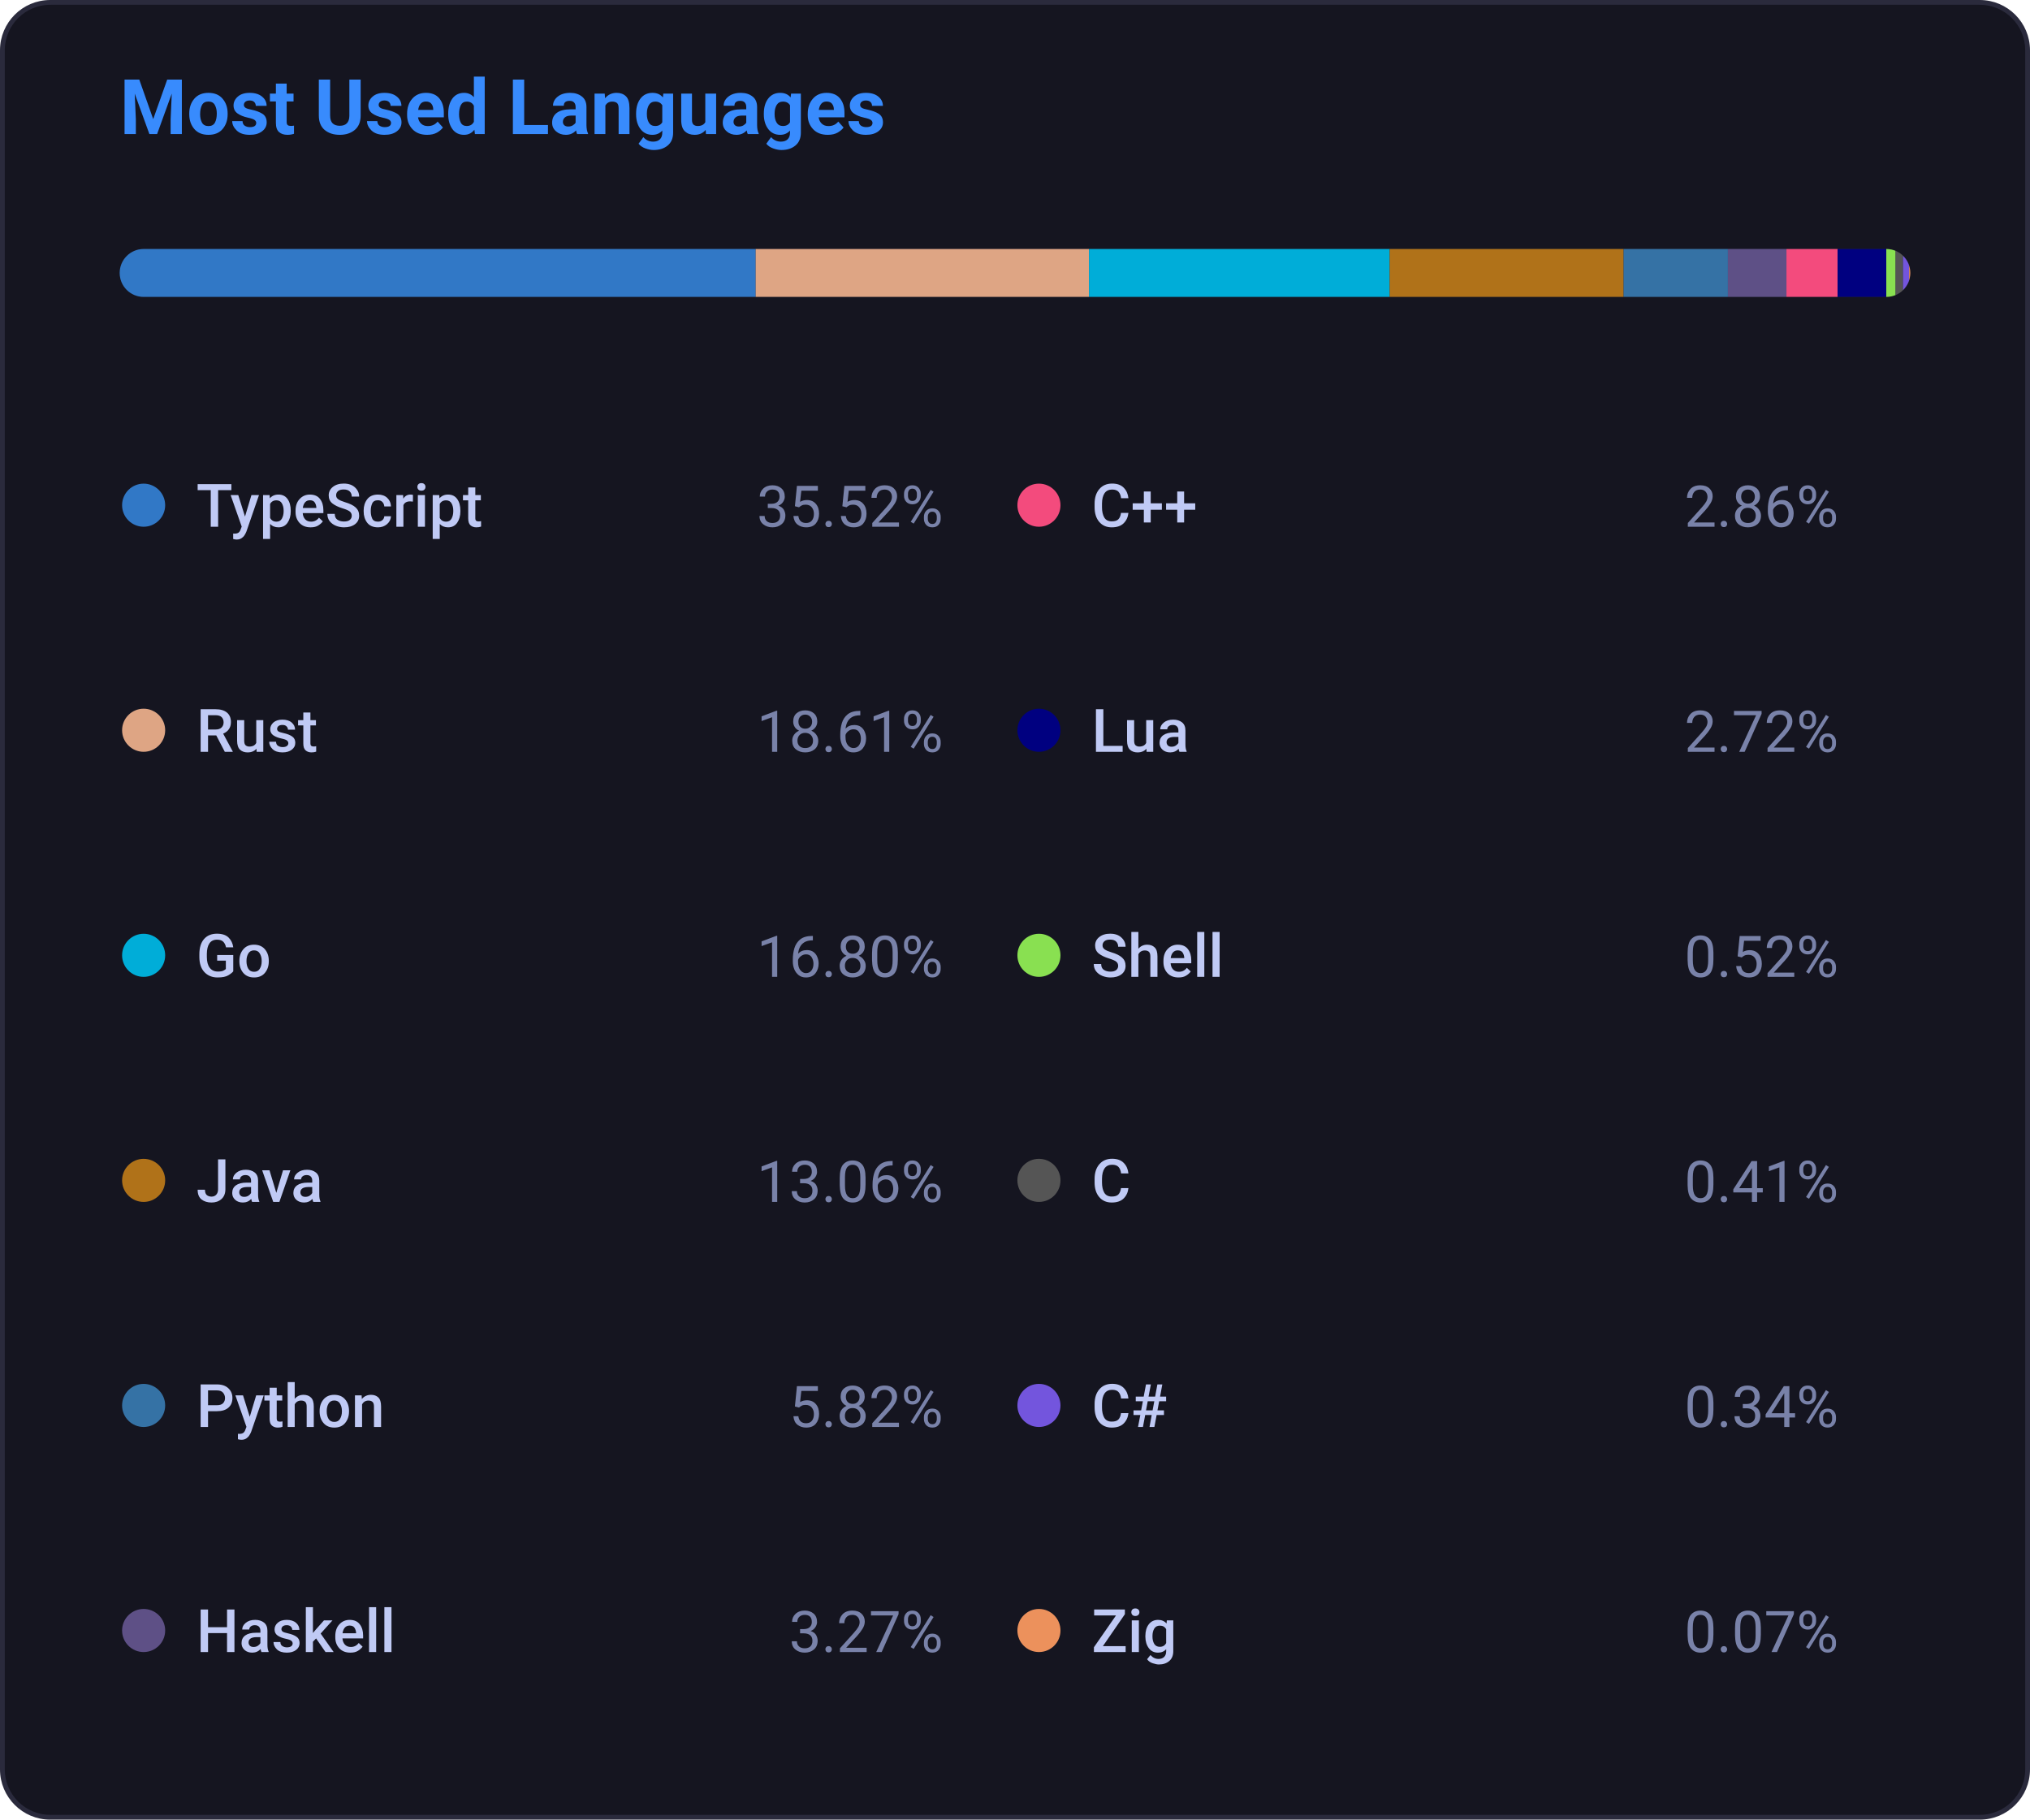
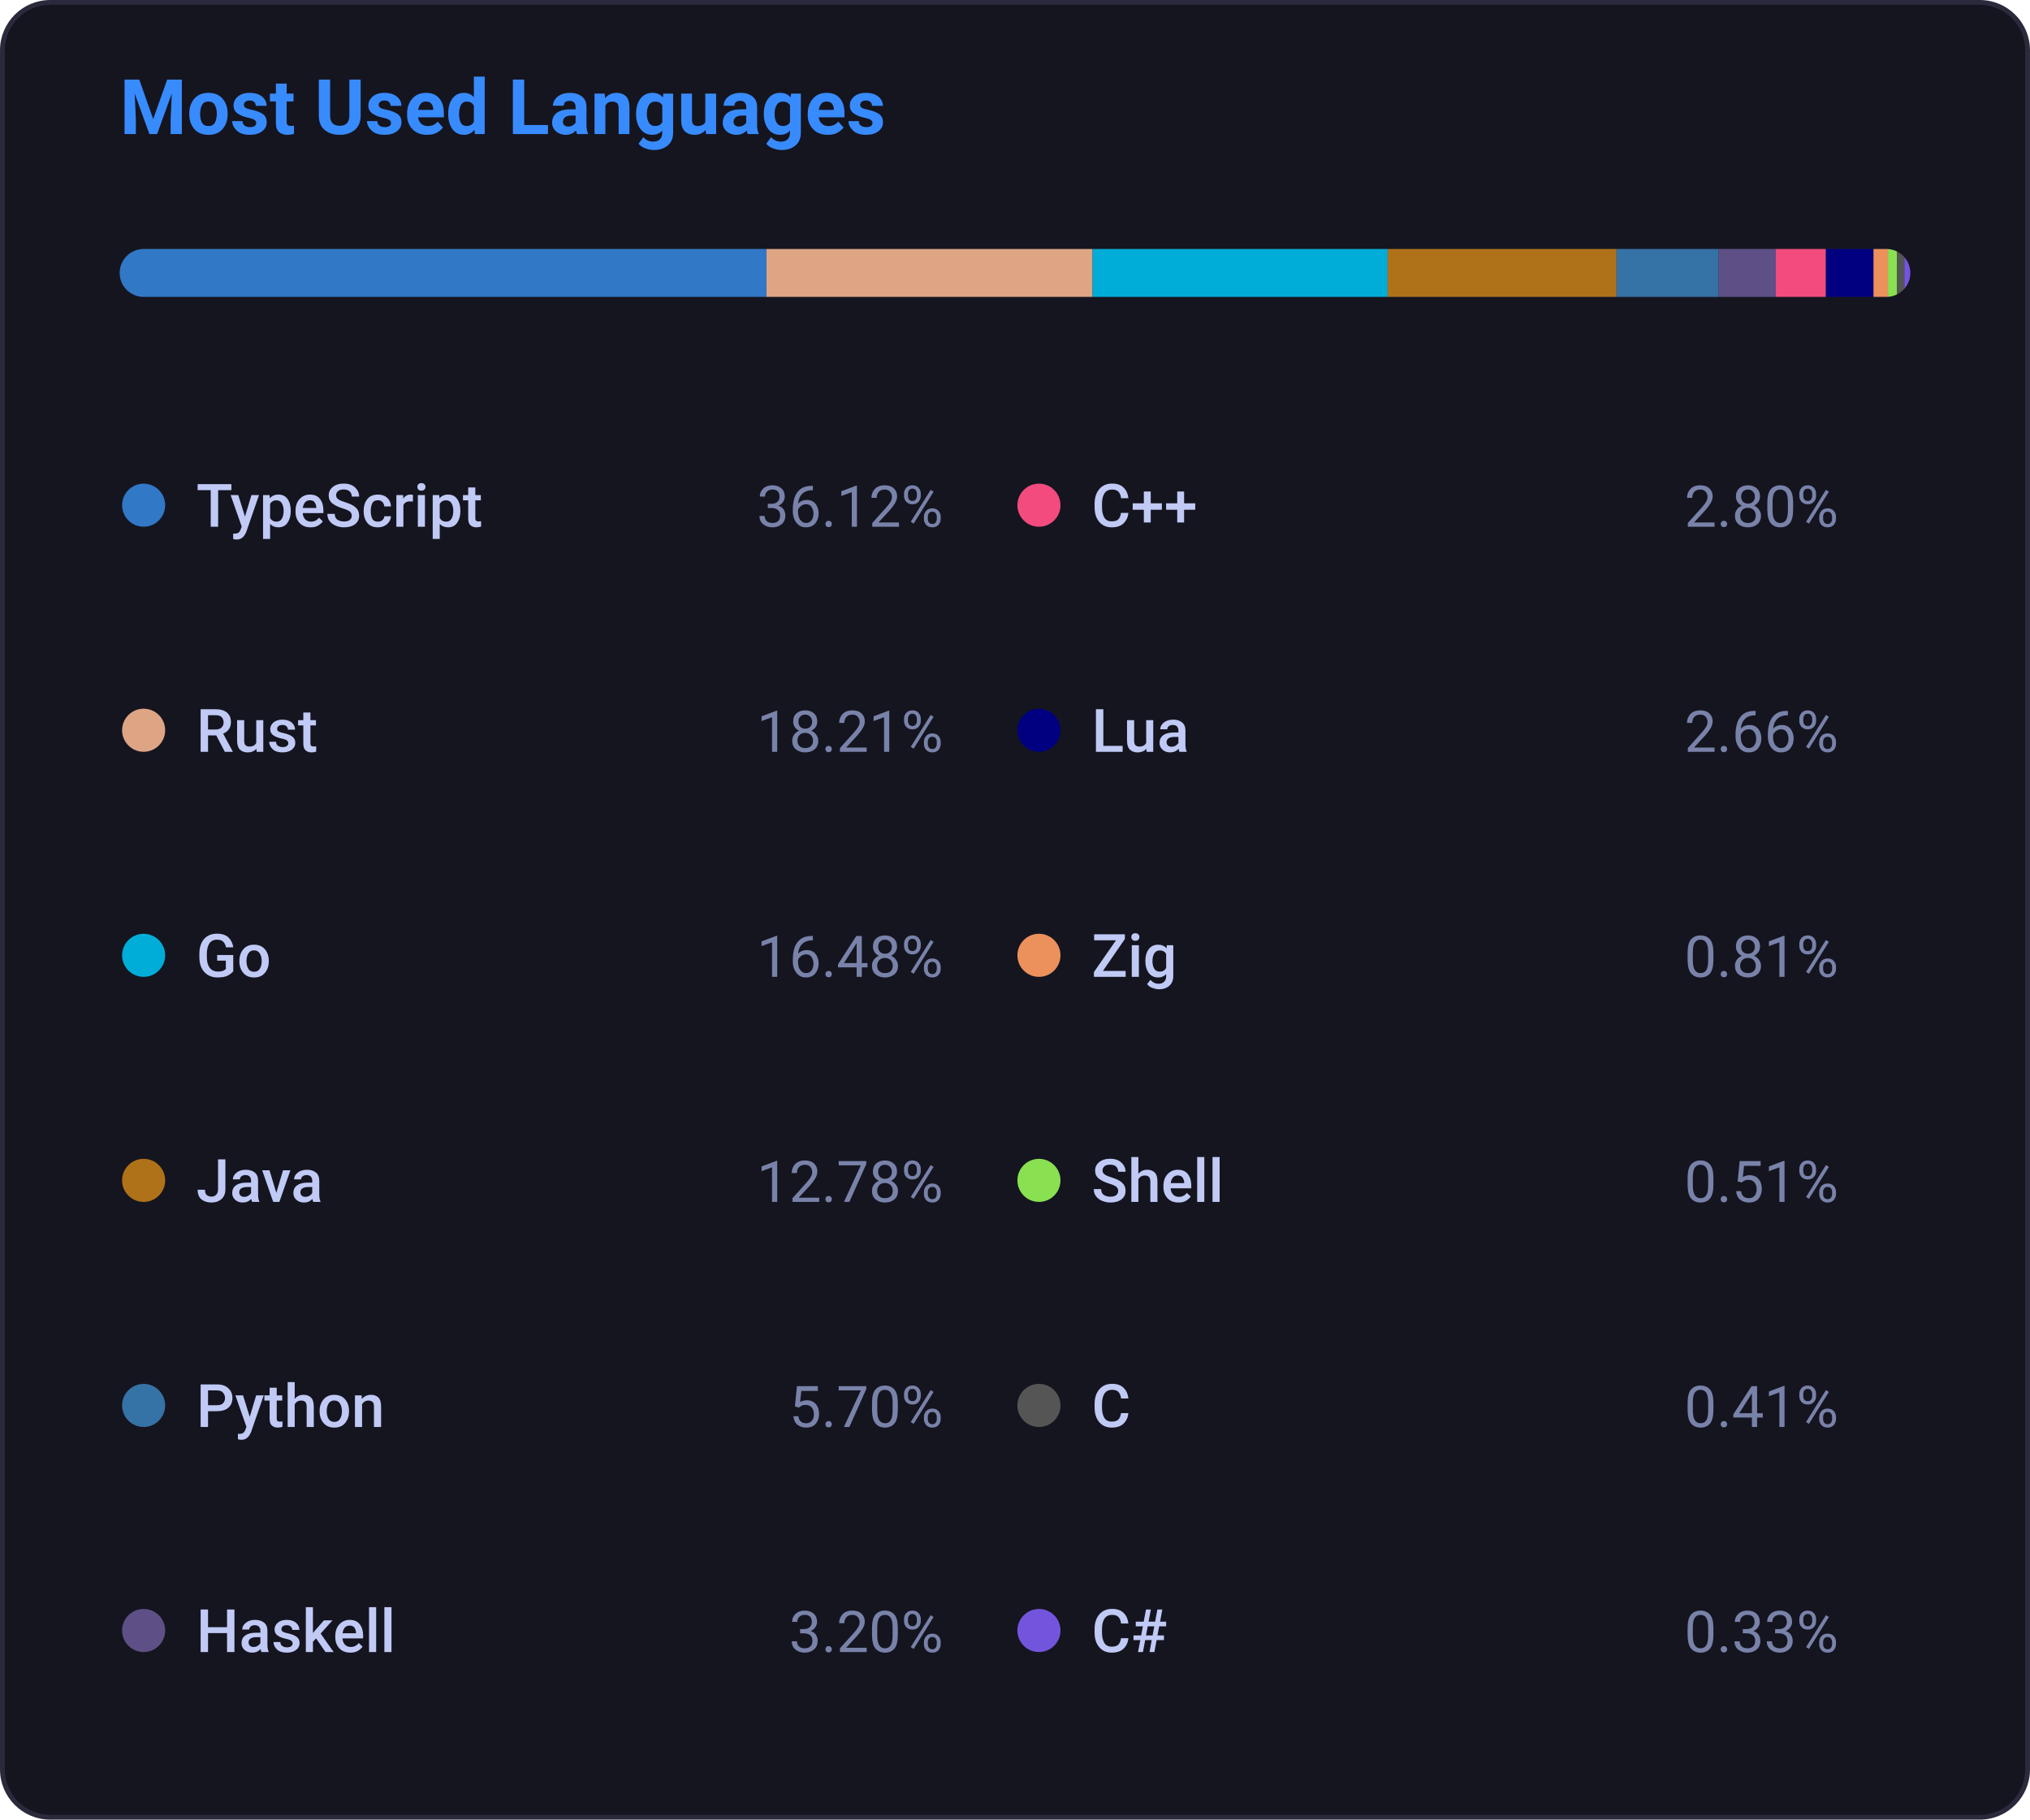
<svg xmlns="http://www.w3.org/2000/svg" width="424" height="380" viewBox="0 0 424 380" fill="none" role="img" aria-label="Most Used Languages">
  <style>
		.card-bg { fill: #151520; stroke: #2a2a3c; stroke-width: 1px; rx: 10px; }
		.card-title { font-family: -apple-system, BlinkMacSystemFont, 'Segoe UI', Roboto, Helvetica, Arial, sans-serif; font-size: 16px; font-weight: 600; fill: #388bfd; }
		.lang-name { font-family: -apple-system, BlinkMacSystemFont, 'Segoe UI', Roboto, Helvetica, Arial, sans-serif; font-size: 12.5px; font-weight: 500; fill: #c0caf5; }
		.lang-pct { font-family: -apple-system, BlinkMacSystemFont, 'Segoe UI', Roboto, Helvetica, Arial, sans-serif; font-size: 12px; font-weight: 400; fill: #7982a9; }
		.bar-bg { fill: #212337; rx: 5px; }
		.bar-segment { transition: all 0.3s ease; }
	
		@keyframes fadeIn {
			from { opacity: 0; transform: translateY(4px); }
			to { opacity: 1; transform: translateY(0); }
		}
		@keyframes scaleBar {
			from { transform: scaleX(0); }
			to { transform: scaleX(1); }
		}
		.animate-item { animation: fadeIn 0.4s ease-out forwards; }
		.bar-container { transform-origin: left; animation: scaleBar 0.6s cubic-bezier(0.16, 1, 0.3, 1) forwards; }
		</style>
  <rect class="card-bg" x="0.5" y="0.5" width="423" height="379" rx="10" fill="#151520" stroke="#2a2a3c" />
  <text x="25" y="28" class="card-title">Most Used Languages</text>
  <defs>
    <clipPath id="bar-clip">
      <rect x="25" y="52" width="374" height="10" rx="5" ry="5" />
    </clipPath>
  </defs>
  <rect class="bar-bg" x="25" y="52" width="374" height="10" rx="5" />
  <g clip-path="url(#bar-clip)" class="bar-container">
-     <rect x="25.00" y="52" width="132.84" height="10" fill="#3178c6" class="bar-segment" />
-     <rect x="157.84" y="52" width="69.61" height="10" fill="#dea584" class="bar-segment" />
-     <rect x="227.45" y="52" width="62.81" height="10" fill="#00ADD8" class="bar-segment" />
-     <rect x="290.26" y="52" width="48.86" height="10" fill="#b07219" class="bar-segment" />
-     <rect x="339.12" y="52" width="21.78" height="10" fill="#3572A5" class="bar-segment" />
-     <rect x="360.90" y="52" width="12.23" height="10" fill="#5e5086" class="bar-segment" />
-     <rect x="373.13" y="52" width="10.68" height="10" fill="#f34b7d" class="bar-segment" />
-     <rect x="383.81" y="52" width="10.17" height="10" fill="#000080" class="bar-segment" />
-     <rect x="393.98" y="52" width="1.95" height="10" fill="#89e051" class="bar-segment" />
-     <rect x="395.93" y="52" width="1.55" height="10" fill="#555555" class="bar-segment" />
-     <rect x="397.48" y="52" width="1.27" height="10" fill="#7355dd" class="bar-segment" />
-     <rect x="398.75" y="52" width="1.00" height="10" fill="#ec915c" class="bar-segment" />
+     <rect x="25.00" y="52" width="135.09" height="10" fill="#3178c6" class="bar-segment" />
+     <rect x="160.09" y="52" width="68.11" height="10" fill="#dea584" class="bar-segment" />
+     <rect x="228.21" y="52" width="61.62" height="10" fill="#00ADD8" class="bar-segment" />
+     <rect x="289.83" y="52" width="47.81" height="10" fill="#b07219" class="bar-segment" />
+     <rect x="337.64" y="52" width="21.31" height="10" fill="#3572A5" class="bar-segment" />
+     <rect x="358.94" y="52" width="11.97" height="10" fill="#5e5086" class="bar-segment" />
+     <rect x="370.91" y="52" width="10.46" height="10" fill="#f34b7d" class="bar-segment" />
+     <rect x="381.37" y="52" width="9.95" height="10" fill="#000080" class="bar-segment" />
+     <rect x="391.32" y="52" width="3.01" height="10" fill="#ec915c" class="bar-segment" />
+     <rect x="394.33" y="52" width="1.91" height="10" fill="#89e051" class="bar-segment" />
+     <rect x="396.24" y="52" width="1.52" height="10" fill="#555555" class="bar-segment" />
+     <rect x="397.76" y="52" width="1.24" height="10" fill="#7355dd" class="bar-segment" />
  </g>
  <g class="animate-item" style="animation-delay: 100ms;">
    <circle cx="30.0" cy="105.5" r="4.5" fill="#3178c6" />
    <text x="41.0" y="110.0" class="lang-name">TypeScript</text>
-     <text x="197.0" y="110.0" text-anchor="end" class="lang-pct">35.52%</text>
+     <text x="197.0" y="110.0" text-anchor="end" class="lang-pct">36.12%</text>
  </g>
  <g class="animate-item" style="animation-delay: 140ms;">
    <circle cx="30.0" cy="152.5" r="4.5" fill="#dea584" />
    <text x="41.0" y="157.0" class="lang-name">Rust</text>
-     <text x="197.0" y="157.0" text-anchor="end" class="lang-pct">18.61%</text>
+     <text x="197.0" y="157.0" text-anchor="end" class="lang-pct">18.21%</text>
  </g>
  <g class="animate-item" style="animation-delay: 180ms;">
    <circle cx="30.0" cy="199.5" r="4.5" fill="#00ADD8" />
    <text x="41.0" y="204.0" class="lang-name">Go</text>
-     <text x="197.0" y="204.0" text-anchor="end" class="lang-pct">16.80%</text>
+     <text x="197.0" y="204.0" text-anchor="end" class="lang-pct">16.48%</text>
  </g>
  <g class="animate-item" style="animation-delay: 220ms;">
    <circle cx="30.0" cy="246.5" r="4.5" fill="#b07219" />
    <text x="41.0" y="251.0" class="lang-name">Java</text>
-     <text x="197.0" y="251.0" text-anchor="end" class="lang-pct">13.06%</text>
+     <text x="197.0" y="251.0" text-anchor="end" class="lang-pct">12.78%</text>
  </g>
  <g class="animate-item" style="animation-delay: 260ms;">
    <circle cx="30.0" cy="293.5" r="4.5" fill="#3572A5" />
    <text x="41.0" y="298.0" class="lang-name">Python</text>
-     <text x="197.0" y="298.0" text-anchor="end" class="lang-pct">5.82%</text>
+     <text x="197.0" y="298.0" text-anchor="end" class="lang-pct">5.70%</text>
  </g>
  <g class="animate-item" style="animation-delay: 300ms;">
    <circle cx="30.0" cy="340.5" r="4.5" fill="#5e5086" />
    <text x="41.0" y="345.0" class="lang-name">Haskell</text>
-     <text x="197.0" y="345.0" text-anchor="end" class="lang-pct">3.27%</text>
+     <text x="197.0" y="345.0" text-anchor="end" class="lang-pct">3.20%</text>
  </g>
  <g class="animate-item" style="animation-delay: 340ms;">
    <circle cx="217.0" cy="105.5" r="4.5" fill="#f34b7d" />
    <text x="228.0" y="110.0" class="lang-name">C++</text>
-     <text x="384.0" y="110.0" text-anchor="end" class="lang-pct">2.86%</text>
+     <text x="384.0" y="110.0" text-anchor="end" class="lang-pct">2.80%</text>
  </g>
  <g class="animate-item" style="animation-delay: 380ms;">
    <circle cx="217.0" cy="152.5" r="4.5" fill="#000080" />
    <text x="228.0" y="157.0" class="lang-name">Lua</text>
-     <text x="384.0" y="157.0" text-anchor="end" class="lang-pct">2.72%</text>
+     <text x="384.0" y="157.0" text-anchor="end" class="lang-pct">2.66%</text>
  </g>
  <g class="animate-item" style="animation-delay: 420ms;">
-     <circle cx="217.0" cy="199.5" r="4.5" fill="#89e051" />
-     <text x="228.0" y="204.0" class="lang-name">Shell</text>
-     <text x="384.0" y="204.0" text-anchor="end" class="lang-pct">0.52%</text>
+     <circle cx="217.0" cy="199.5" r="4.5" fill="#ec915c" />
+     <text x="228.0" y="204.0" class="lang-name">Zig</text>
+     <text x="384.0" y="204.0" text-anchor="end" class="lang-pct">0.81%</text>
  </g>
  <g class="animate-item" style="animation-delay: 460ms;">
-     <circle cx="217.0" cy="246.5" r="4.5" fill="#555555" />
-     <text x="228.0" y="251.0" class="lang-name">C</text>
-     <text x="384.0" y="251.0" text-anchor="end" class="lang-pct">0.41%</text>
+     <circle cx="217.0" cy="246.5" r="4.5" fill="#89e051" />
+     <text x="228.0" y="251.0" class="lang-name">Shell</text>
+     <text x="384.0" y="251.0" text-anchor="end" class="lang-pct">0.51%</text>
  </g>
  <g class="animate-item" style="animation-delay: 500ms;">
-     <circle cx="217.0" cy="293.5" r="4.5" fill="#7355dd" />
-     <text x="228.0" y="298.0" class="lang-name">C#</text>
-     <text x="384.0" y="298.0" text-anchor="end" class="lang-pct">0.34%</text>
+     <circle cx="217.0" cy="293.5" r="4.5" fill="#555555" />
+     <text x="228.0" y="298.0" class="lang-name">C</text>
+     <text x="384.0" y="298.0" text-anchor="end" class="lang-pct">0.41%</text>
  </g>
  <g class="animate-item" style="animation-delay: 540ms;">
-     <circle cx="217.0" cy="340.5" r="4.5" fill="#ec915c" />
-     <text x="228.0" y="345.0" class="lang-name">Zig</text>
-     <text x="384.0" y="345.0" text-anchor="end" class="lang-pct">0.07%</text>
+     <circle cx="217.0" cy="340.5" r="4.5" fill="#7355dd" />
+     <text x="228.0" y="345.0" class="lang-name">C#</text>
+     <text x="384.0" y="345.0" text-anchor="end" class="lang-pct">0.33%</text>
  </g>
</svg>
